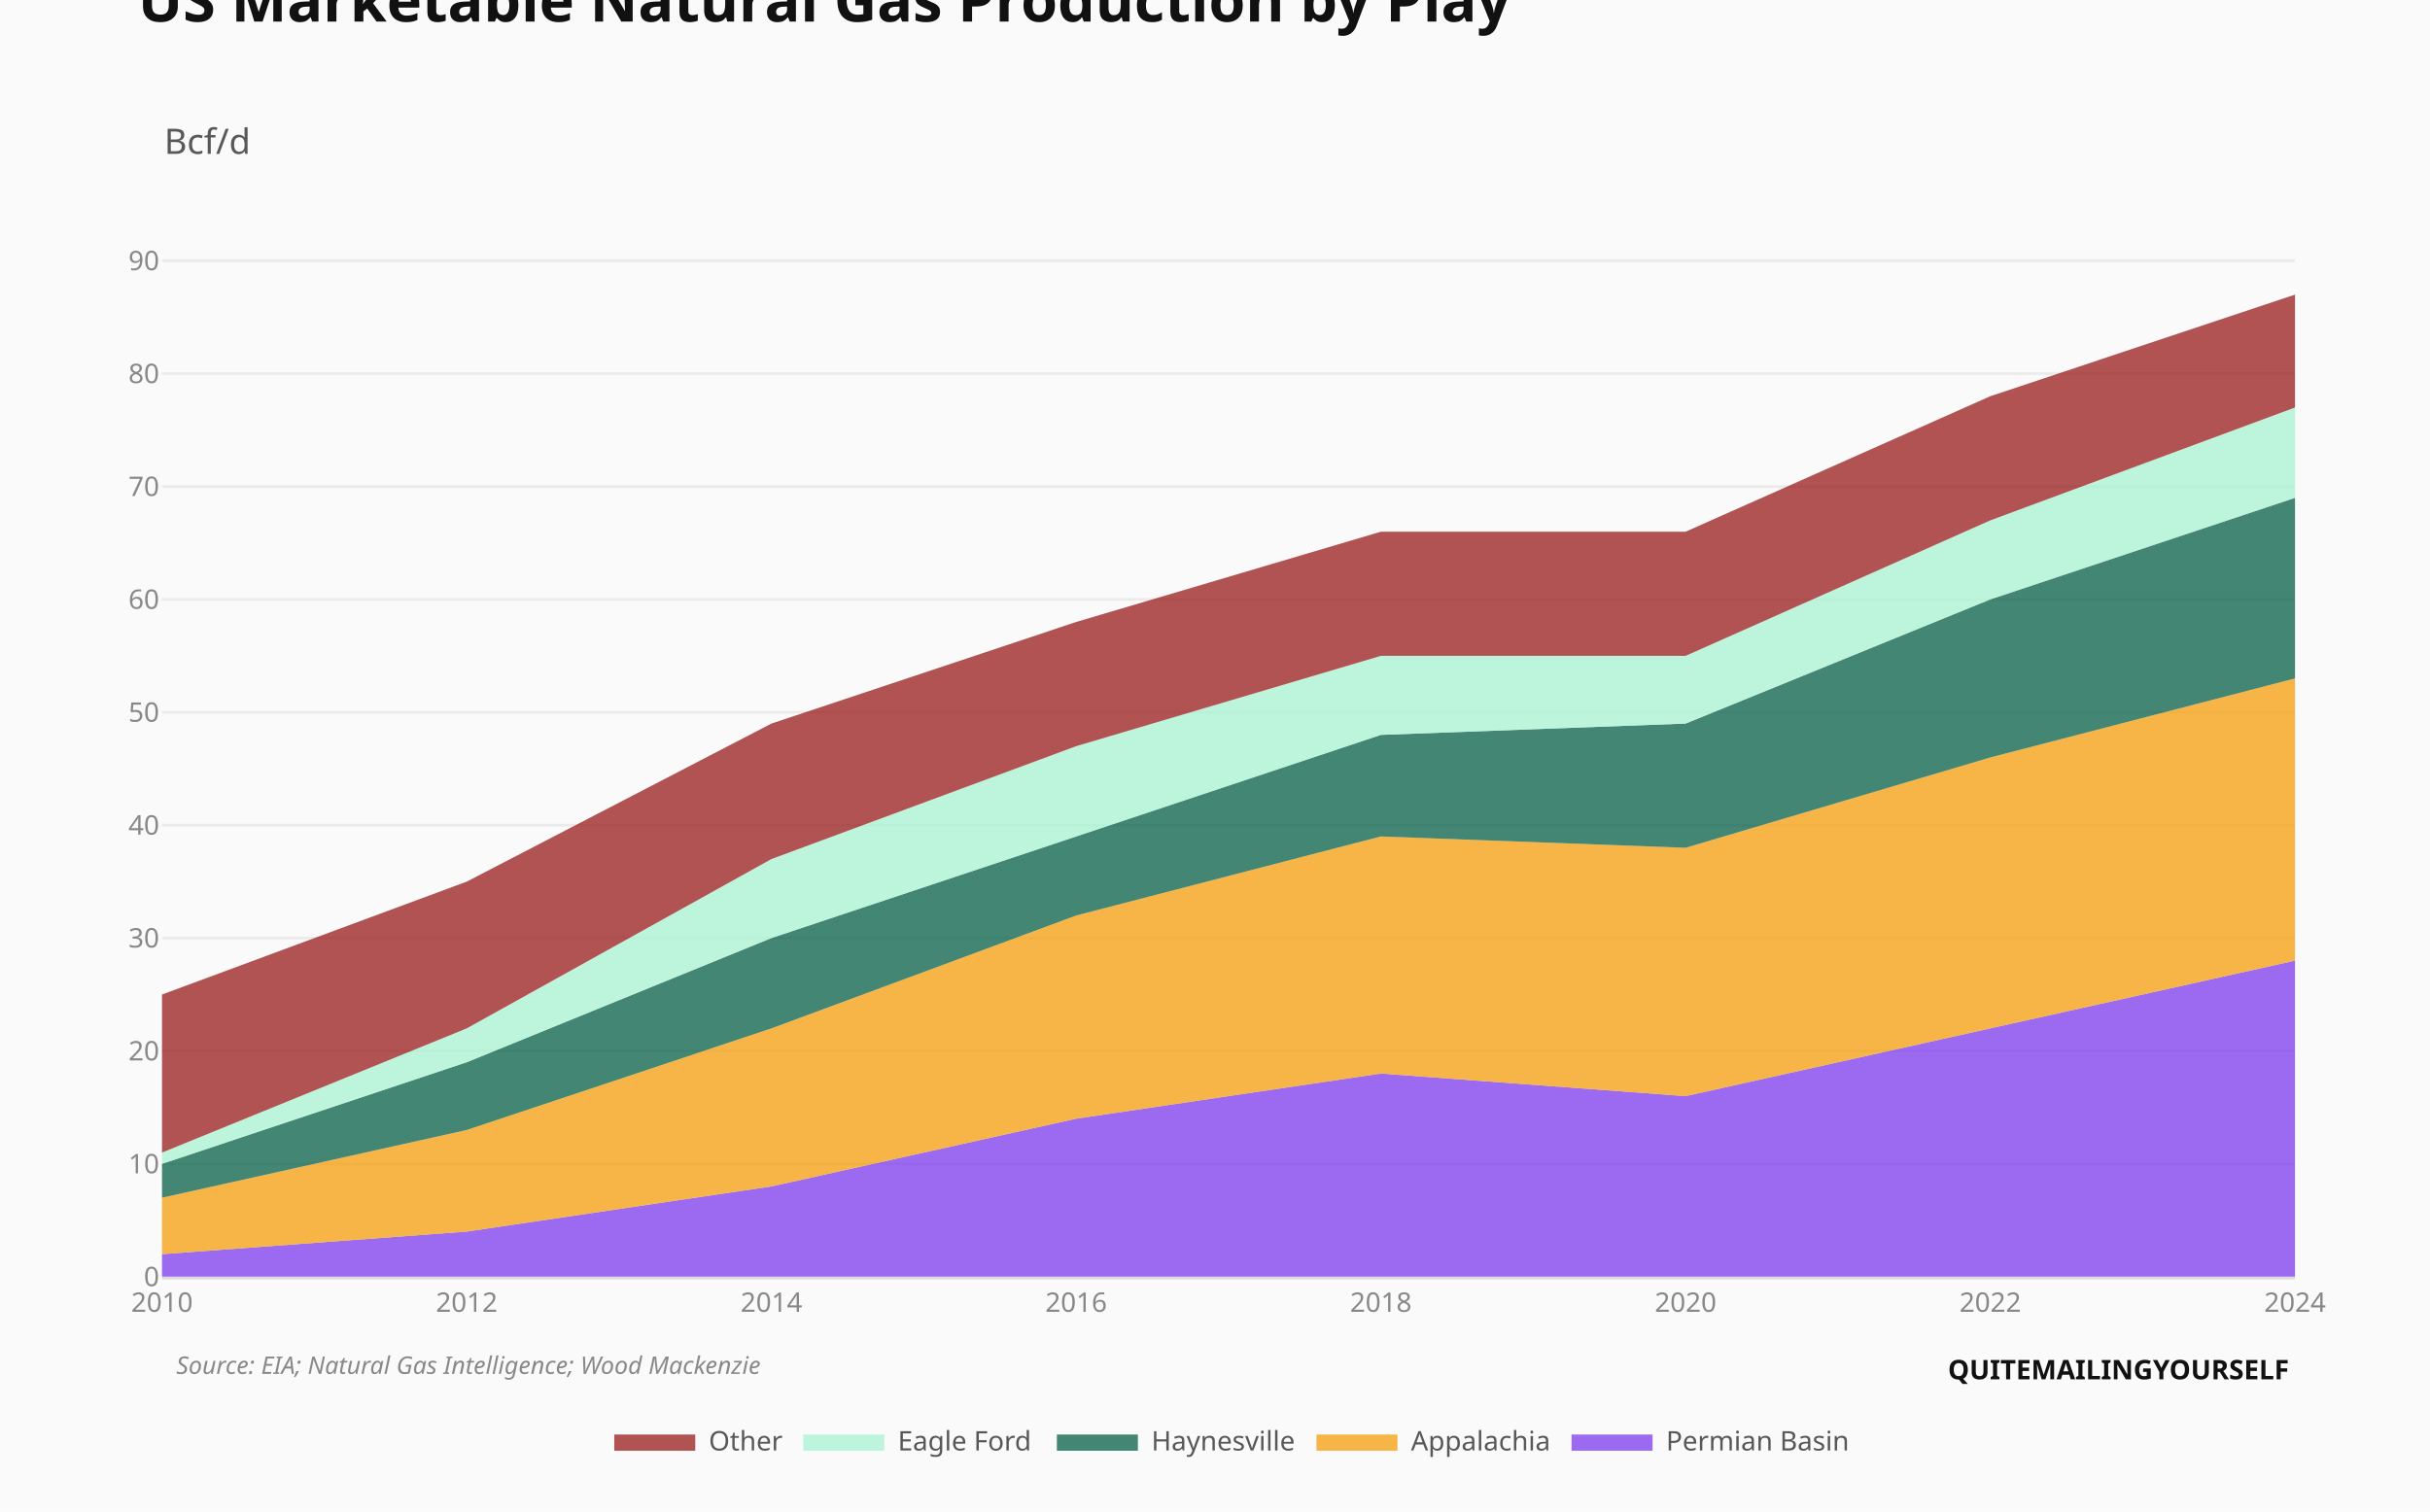
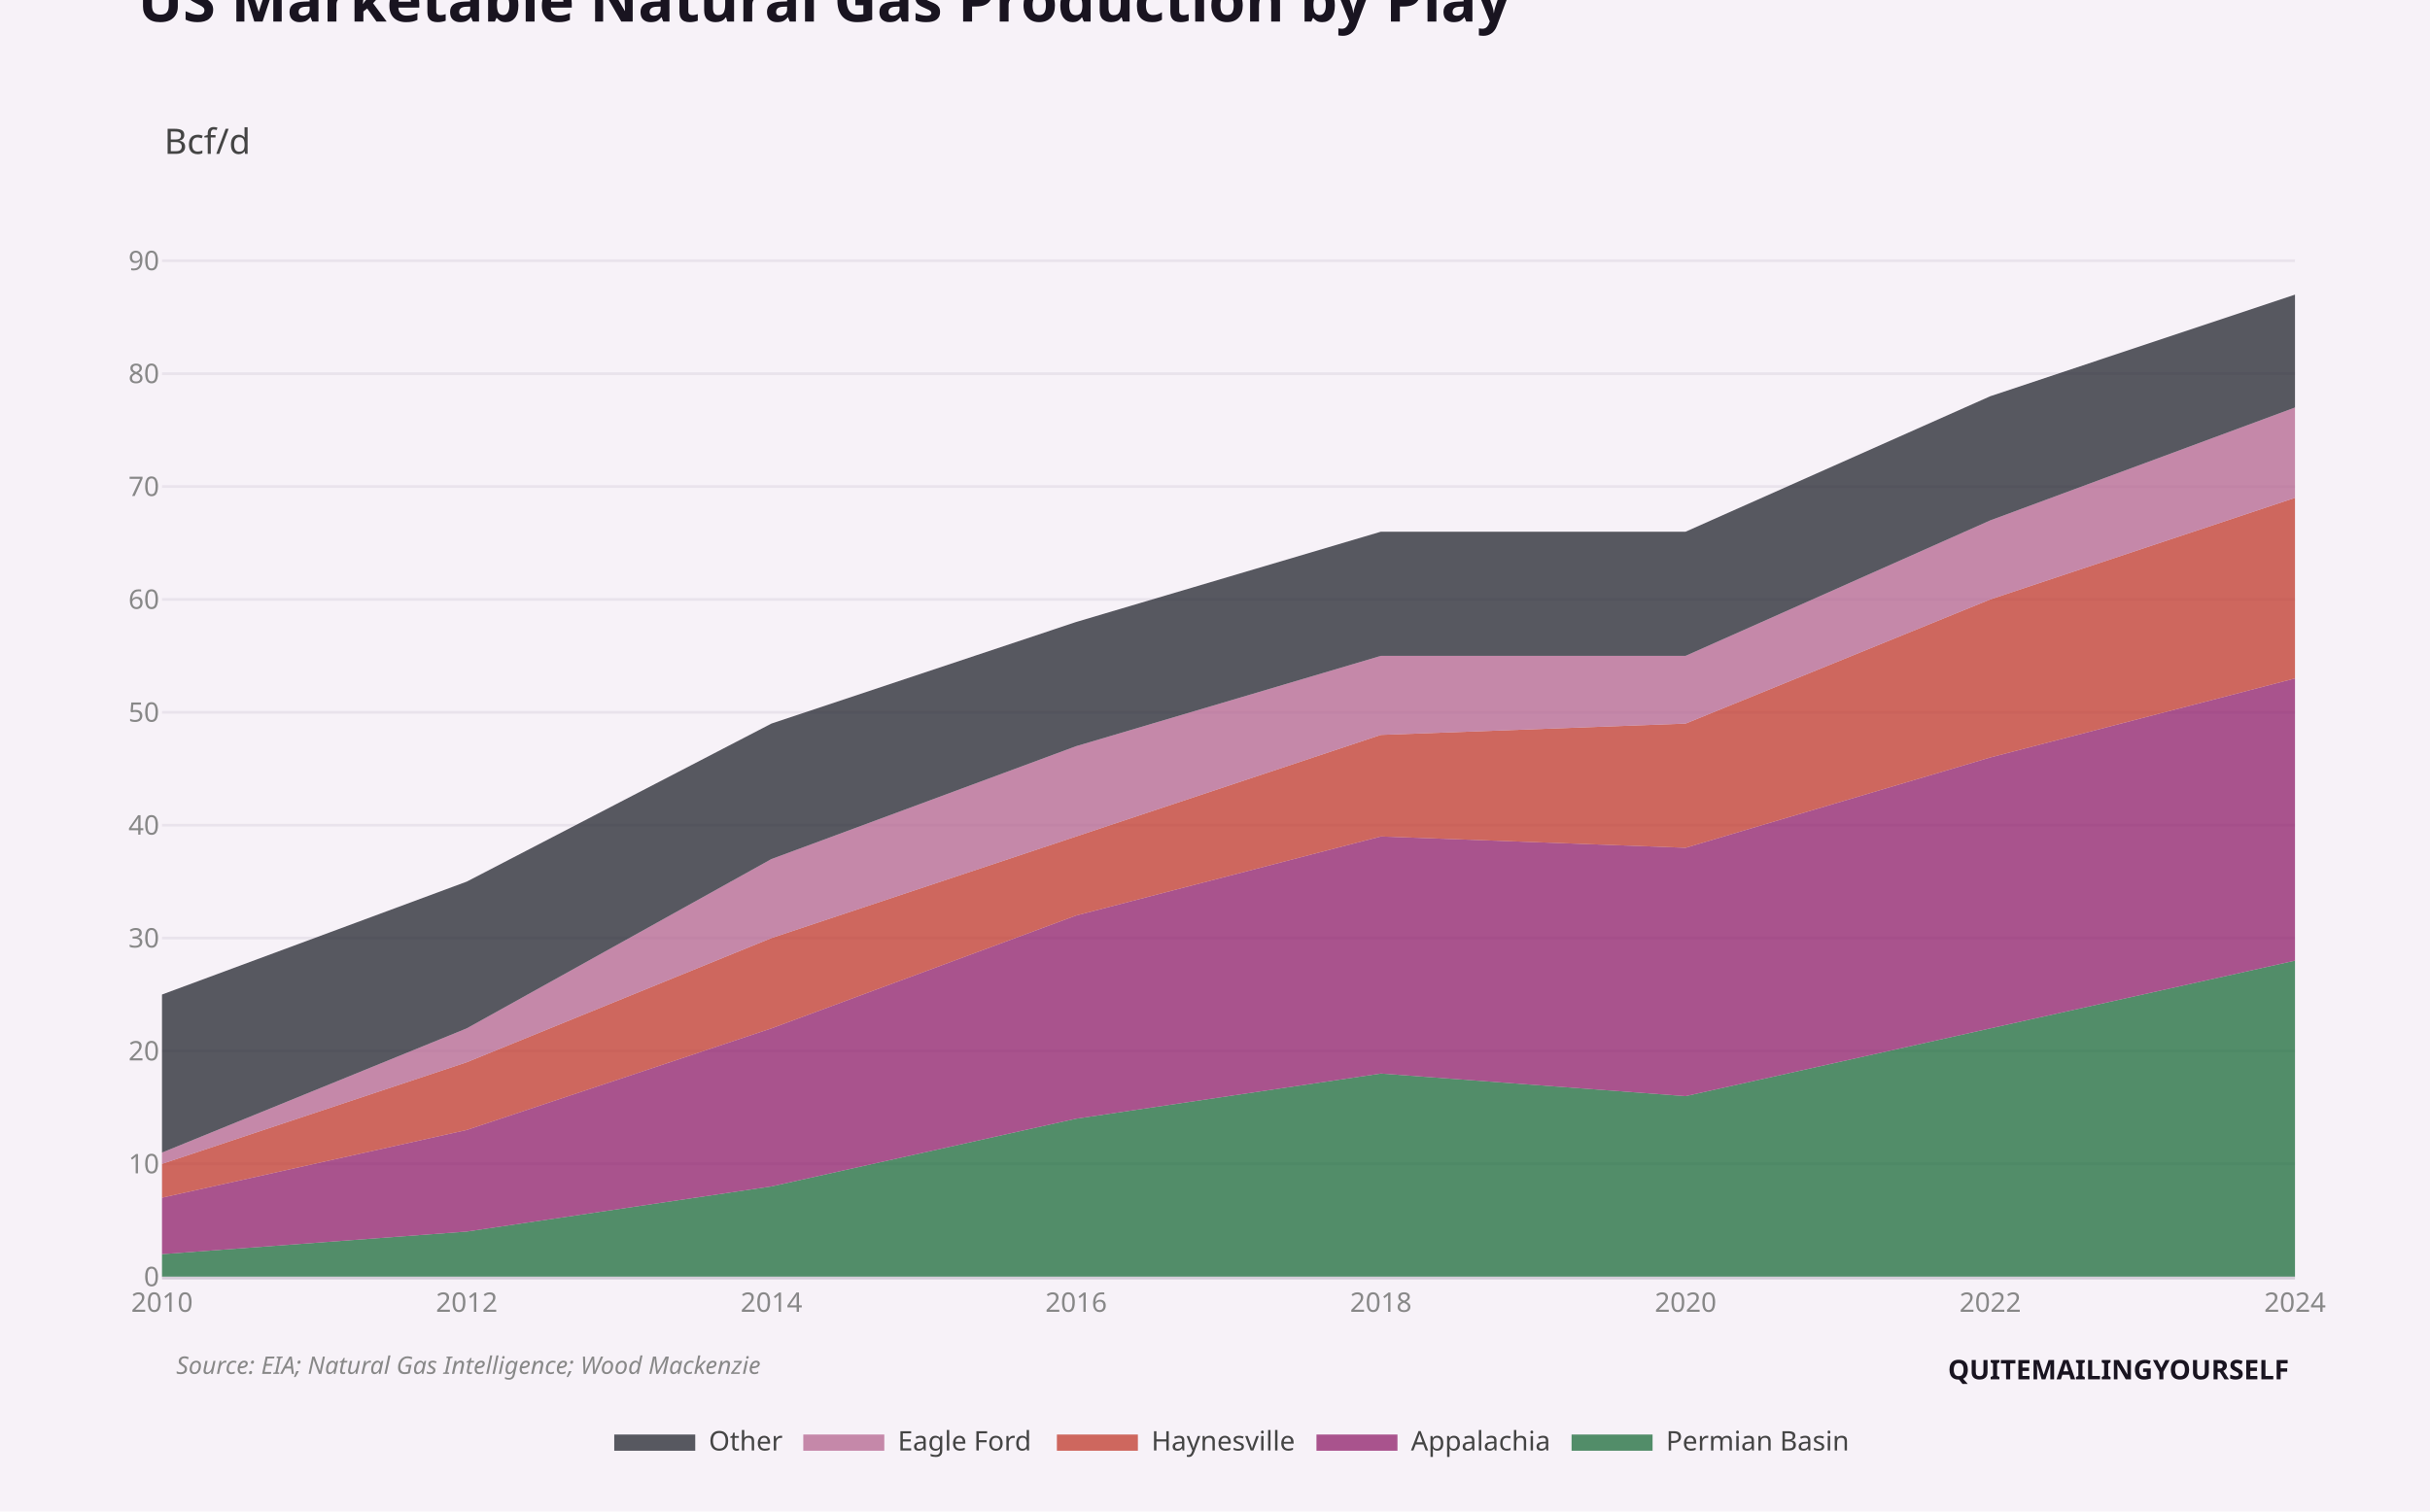
<svg xmlns="http://www.w3.org/2000/svg" class="main-svg" width="900" height="560" style="" viewBox="0 0 900 560">
-   <rect x="0" y="0" width="900" height="560" style="fill: rgb(250, 250, 250); fill-opacity: 1;" />
-   <defs id="defs-6875e8">
+   <rect x="0" y="0" width="900" height="560" style="fill: rgb(247, 242, 248); fill-opacity: 1;" />
+   <defs id="defs-af6252">
    <g class="clips">
-       <clipPath id="clip6875e8xyplot" class="plotclip">
+       <clipPath id="clipaf6252xyplot" class="plotclip">
        <rect width="790" height="383" />
      </clipPath>
-       <clipPath class="axesclip" id="clip6875e8x">
+       <clipPath class="axesclip" id="clipaf6252x">
        <rect x="60" y="0" width="790" height="560" />
      </clipPath>
-       <clipPath class="axesclip" id="clip6875e8y">
+       <clipPath class="axesclip" id="clipaf6252y">
        <rect x="0" y="90" width="900" height="383" />
      </clipPath>
-       <clipPath class="axesclip" id="clip6875e8xy">
+       <clipPath class="axesclip" id="clipaf6252xy">
        <rect x="60" y="90" width="790" height="383" />
      </clipPath>
    </g>
    <g class="gradients" />
    <g class="patterns" />
  </defs>
  <g class="bglayer" />
  <g class="layer-below">
    <g class="imagelayer" />
    <g class="shapelayer" />
  </g>
  <g class="cartesianlayer">
    <g class="subplot xy">
      <g class="layer-subplot">
        <g class="shapelayer" />
        <g class="imagelayer" />
      </g>
      <g class="minor-gridlayer">
        <g class="x" />
        <g class="y" />
      </g>
      <g class="gridlayer">
        <g class="x" />
        <g class="y">
-           <path class="ygrid crisp" transform="translate(0,431.18)" d="M60,0h790" style="stroke: rgb(235, 235, 235); stroke-opacity: 1; stroke-width: 1px;" />
-           <path class="ygrid crisp" transform="translate(0,389.36)" d="M60,0h790" style="stroke: rgb(235, 235, 235); stroke-opacity: 1; stroke-width: 1px;" />
-           <path class="ygrid crisp" transform="translate(0,347.53)" d="M60,0h790" style="stroke: rgb(235, 235, 235); stroke-opacity: 1; stroke-width: 1px;" />
-           <path class="ygrid crisp" transform="translate(0,305.71)" d="M60,0h790" style="stroke: rgb(235, 235, 235); stroke-opacity: 1; stroke-width: 1px;" />
-           <path class="ygrid crisp" transform="translate(0,263.89)" d="M60,0h790" style="stroke: rgb(235, 235, 235); stroke-opacity: 1; stroke-width: 1px;" />
-           <path class="ygrid crisp" transform="translate(0,222.07)" d="M60,0h790" style="stroke: rgb(235, 235, 235); stroke-opacity: 1; stroke-width: 1px;" />
-           <path class="ygrid crisp" transform="translate(0,180.25)" d="M60,0h790" style="stroke: rgb(235, 235, 235); stroke-opacity: 1; stroke-width: 1px;" />
-           <path class="ygrid crisp" transform="translate(0,138.43)" d="M60,0h790" style="stroke: rgb(235, 235, 235); stroke-opacity: 1; stroke-width: 1px;" />
-           <path class="ygrid crisp" transform="translate(0,96.6)" d="M60,0h790" style="stroke: rgb(235, 235, 235); stroke-opacity: 1; stroke-width: 1px;" />
+           <path class="ygrid crisp" transform="translate(0,431.18)" d="M60,0h790" style="stroke: rgb(233, 227, 236); stroke-opacity: 1; stroke-width: 1px;" />
+           <path class="ygrid crisp" transform="translate(0,389.36)" d="M60,0h790" style="stroke: rgb(233, 227, 236); stroke-opacity: 1; stroke-width: 1px;" />
+           <path class="ygrid crisp" transform="translate(0,347.53)" d="M60,0h790" style="stroke: rgb(233, 227, 236); stroke-opacity: 1; stroke-width: 1px;" />
+           <path class="ygrid crisp" transform="translate(0,305.71)" d="M60,0h790" style="stroke: rgb(233, 227, 236); stroke-opacity: 1; stroke-width: 1px;" />
+           <path class="ygrid crisp" transform="translate(0,263.89)" d="M60,0h790" style="stroke: rgb(233, 227, 236); stroke-opacity: 1; stroke-width: 1px;" />
+           <path class="ygrid crisp" transform="translate(0,222.07)" d="M60,0h790" style="stroke: rgb(233, 227, 236); stroke-opacity: 1; stroke-width: 1px;" />
+           <path class="ygrid crisp" transform="translate(0,180.25)" d="M60,0h790" style="stroke: rgb(233, 227, 236); stroke-opacity: 1; stroke-width: 1px;" />
+           <path class="ygrid crisp" transform="translate(0,138.43)" d="M60,0h790" style="stroke: rgb(233, 227, 236); stroke-opacity: 1; stroke-width: 1px;" />
+           <path class="ygrid crisp" transform="translate(0,96.6)" d="M60,0h790" style="stroke: rgb(233, 227, 236); stroke-opacity: 1; stroke-width: 1px;" />
        </g>
      </g>
      <g class="zerolinelayer" />
      <g class="layer-between">
        <g class="shapelayer" />
        <g class="imagelayer" />
      </g>
      <path class="xlines-below" />
      <path class="ylines-below" />
      <g class="overlines-below" />
      <g class="xaxislayer-below" />
      <g class="yaxislayer-below" />
      <g class="overaxes-below" />
      <g class="overplot">
-         <g class="xy" transform="translate(60,90)" clip-path="url(#clip6875e8xyplot)">
+         <g class="xy" transform="translate(60,90)" clip-path="url(#clipaf6252xyplot)">
          <g class="scatterlayer mlayer">
-             <g class="trace scatter trace346a8f" style="stroke-miterlimit: 2;">
+             <g class="trace scatter trace48dd98" style="stroke-miterlimit: 2;">
              <g class="fills">
                <g>
-                   <path class="js-fill" d="M790,383L0,383L0,374.64L112.86,366.27L225.71,349.54L338.57,324.45L451.43,307.72L564.29,316.09L677.14,290.99L790,265.9" style="fill: rgb(124, 58, 237); fill-opacity: 0.75; stroke-width: 0;" />
-                 </g>
-                 <g>
-                   <path class="js-fill" d="M0,353.72L112.86,328.63L225.71,290.99L338.57,249.17L451.43,219.89L564.29,224.08L677.14,190.62L790,161.34L790,265.9L677.14,290.99L564.29,316.09L451.43,307.72L338.57,324.45L225.71,349.54L112.86,366.27L0,374.64Z" style="fill: rgb(245, 158, 11); fill-opacity: 0.75; stroke-width: 0;" />
-                 </g>
-               </g>
-               <g class="errorbars" />
-               <g class="lines">
-                 <path class="js-line" d="M0,374.64L112.86,366.27L225.71,349.54L338.57,324.45L451.43,307.72L564.29,316.09L677.14,290.99L790,265.9" style="vector-effect: none; fill: none; stroke: rgb(124, 58, 237); stroke-opacity: 1; stroke-width: 0px; opacity: 1;" />
-               </g>
-               <g class="points" />
-               <g class="text" />
-             </g>
-             <g class="trace scatter trace07cdae" style="stroke-miterlimit: 2;">
+                   <path class="js-fill" d="M790,383L0,383L0,374.64L112.86,366.27L225.71,349.54L338.57,324.45L451.43,307.72L564.29,316.09L677.14,290.99L790,265.9" style="fill: rgb(27, 107, 58); fill-opacity: 0.75; stroke-width: 0;" />
+                 </g>
+                 <g>
+                   <path class="js-fill" d="M0,353.72L112.86,328.63L225.71,290.99L338.57,249.17L451.43,219.89L564.29,224.08L677.14,190.62L790,161.34L790,265.9L677.14,290.99L564.29,316.09L451.43,307.72L338.57,324.45L225.71,349.54L112.86,366.27L0,374.64Z" style="fill: rgb(143, 30, 106); fill-opacity: 0.75; stroke-width: 0;" />
+                 </g>
+               </g>
+               <g class="errorbars" />
+               <g class="lines">
+                 <path class="js-line" d="M0,374.64L112.86,366.27L225.71,349.54L338.57,324.45L451.43,307.72L564.29,316.09L677.14,290.99L790,265.9" style="vector-effect: none; fill: none; stroke: rgb(27, 107, 58); stroke-opacity: 1; stroke-width: 0px; opacity: 1;" />
+               </g>
+               <g class="points" />
+               <g class="text" />
+             </g>
+             <g class="trace scatter trace93768f" style="stroke-miterlimit: 2;">
              <g class="fills">
                <g>
-                   <path class="js-fill" d="M0,341.18L112.86,303.54L225.71,257.53L451.43,182.26L564.29,178.07L677.14,132.07L790,94.43L790,161.34L677.14,190.62L564.29,224.08L451.43,219.89L338.57,249.17L225.71,290.99L112.86,328.63L0,353.72Z" style="fill: rgb(6, 95, 70); fill-opacity: 0.75; stroke-width: 0;" />
-                 </g>
-               </g>
-               <g class="errorbars" />
-               <g class="lines">
-                 <path class="js-line" d="M0,353.72L112.86,328.63L225.71,290.99L338.57,249.17L451.43,219.89L564.29,224.08L677.14,190.62L790,161.34" style="vector-effect: none; fill: none; stroke: rgb(245, 158, 11); stroke-opacity: 1; stroke-width: 0px; opacity: 1;" />
-               </g>
-               <g class="points" />
-               <g class="text" />
-             </g>
-             <g class="trace scatter traceac8cf2" style="stroke-miterlimit: 2;">
+                   <path class="js-fill" d="M0,341.18L112.86,303.54L225.71,257.53L451.43,182.26L564.29,178.07L677.14,132.07L790,94.43L790,161.34L677.14,190.62L564.29,224.08L451.43,219.89L338.57,249.17L225.71,290.99L112.86,328.63L0,353.72Z" style="fill: rgb(192, 57, 43); fill-opacity: 0.75; stroke-width: 0;" />
+                 </g>
+               </g>
+               <g class="errorbars" />
+               <g class="lines">
+                 <path class="js-line" d="M0,353.72L112.86,328.63L225.71,290.99L338.57,249.17L451.43,219.89L564.29,224.08L677.14,190.62L790,161.34" style="vector-effect: none; fill: none; stroke: rgb(143, 30, 106); stroke-opacity: 1; stroke-width: 0px; opacity: 1;" />
+               </g>
+               <g class="points" />
+               <g class="text" />
+             </g>
+             <g class="trace scatter trace488e07" style="stroke-miterlimit: 2;">
              <g class="fills">
                <g>
-                   <path class="js-fill" d="M0,337L112.86,290.99L225.71,228.26L338.57,186.44L451.43,152.98L564.29,152.98L677.14,102.79L790,60.97L790,94.43L677.14,132.07L564.29,178.07L451.43,182.26L225.71,257.53L112.86,303.54L0,341.18Z" style="fill: rgb(167, 243, 208); fill-opacity: 0.75; stroke-width: 0;" />
-                 </g>
-               </g>
-               <g class="errorbars" />
-               <g class="lines">
-                 <path class="js-line" d="M0,341.18L112.86,303.54L225.71,257.53L451.43,182.26L564.29,178.07L677.14,132.07L790,94.43" style="vector-effect: none; fill: none; stroke: rgb(6, 95, 70); stroke-opacity: 1; stroke-width: 0px; opacity: 1;" />
-               </g>
-               <g class="points" />
-               <g class="text" />
-             </g>
-             <g class="trace scatter tracea8400f" style="stroke-miterlimit: 2;">
+                   <path class="js-fill" d="M0,337L112.86,290.99L225.71,228.26L338.57,186.44L451.43,152.98L564.29,152.98L677.14,102.79L790,60.97L790,94.43L677.14,132.07L564.29,178.07L451.43,182.26L225.71,257.53L112.86,303.54L0,341.18Z" style="fill: rgb(180, 100, 143); fill-opacity: 0.75; stroke-width: 0;" />
+                 </g>
+               </g>
+               <g class="errorbars" />
+               <g class="lines">
+                 <path class="js-line" d="M0,341.18L112.86,303.54L225.71,257.53L451.43,182.26L564.29,178.07L677.14,132.07L790,94.43" style="vector-effect: none; fill: none; stroke: rgb(192, 57, 43); stroke-opacity: 1; stroke-width: 0px; opacity: 1;" />
+               </g>
+               <g class="points" />
+               <g class="text" />
+             </g>
+             <g class="trace scatter trace24bb90" style="stroke-miterlimit: 2;">
              <g class="fills">
                <g>
-                   <path class="js-fill" d="M0,278.45L112.86,236.62L225.71,178.07L338.57,140.43L451.43,106.98L564.29,106.98L677.14,56.79L790,19.15L790,60.97L677.14,102.79L564.29,152.98L451.43,152.98L338.57,186.44L225.71,228.26L112.86,290.99L0,337Z" style="fill: rgb(153, 27, 27); fill-opacity: 0.75; stroke-width: 0;" />
-                 </g>
-               </g>
-               <g class="errorbars" />
-               <g class="lines">
-                 <path class="js-line" d="M0,337L112.86,290.99L225.71,228.26L338.57,186.44L451.43,152.98L564.29,152.98L677.14,102.79L790,60.97" style="vector-effect: none; fill: none; stroke: rgb(167, 243, 208); stroke-opacity: 1; stroke-width: 0px; opacity: 1;" />
-               </g>
-               <g class="points" />
-               <g class="text" />
-             </g>
-             <g class="trace scatter tracec2f937" style="stroke-miterlimit: 2;">
+                   <path class="js-fill" d="M0,278.45L112.86,236.62L225.71,178.07L338.57,140.43L451.43,106.98L564.29,106.98L677.14,56.79L790,19.15L790,60.97L677.14,102.79L564.29,152.98L451.43,152.98L338.57,186.44L225.71,228.26L112.86,290.99L0,337Z" style="fill: rgb(34, 36, 46); fill-opacity: 0.75; stroke-width: 0;" />
+                 </g>
+               </g>
+               <g class="errorbars" />
+               <g class="lines">
+                 <path class="js-line" d="M0,337L112.86,290.99L225.71,228.26L338.57,186.44L451.43,152.98L564.29,152.98L677.14,102.79L790,60.97" style="vector-effect: none; fill: none; stroke: rgb(180, 100, 143); stroke-opacity: 1; stroke-width: 0px; opacity: 1;" />
+               </g>
+               <g class="points" />
+               <g class="text" />
+             </g>
+             <g class="trace scatter tracea56f70" style="stroke-miterlimit: 2;">
              <g class="fills" />
              <g class="errorbars" />
              <g class="lines">
-                 <path class="js-line" d="M0,278.45L112.86,236.62L225.71,178.07L338.57,140.43L451.43,106.98L564.29,106.98L677.14,56.79L790,19.15" style="vector-effect: none; fill: none; stroke: rgb(153, 27, 27); stroke-opacity: 1; stroke-width: 0px; opacity: 1;" />
+                 <path class="js-line" d="M0,278.45L112.86,236.62L225.71,178.07L338.57,140.43L451.43,106.98L564.29,106.98L677.14,56.79L790,19.15" style="vector-effect: none; fill: none; stroke: rgb(34, 36, 46); stroke-opacity: 1; stroke-width: 0px; opacity: 1;" />
              </g>
              <g class="points" />
              <g class="text" />
            </g>
          </g>
        </g>
      </g>
      <g class="zerolinelayer-above" />
-       <path class="xlines-above crisp" d="M60,473.5H850" style="fill: none; stroke-width: 1px; stroke: rgb(220, 220, 220); stroke-opacity: 1;" />
+       <path class="xlines-above crisp" d="M60,473.5H850" style="fill: none; stroke-width: 1px; stroke: rgb(213, 205, 217); stroke-opacity: 1;" />
      <path class="ylines-above crisp" d="M0,0" style="fill: none;" />
      <g class="overlines-above" />
      <g class="xaxislayer-above">
        <g class="xtick">
          <text text-anchor="middle" x="0" y="486" transform="translate(60,0)" style="font-family: 'IBM Plex Mono', 'IBM Plex Sans', sans-serif; font-size: 10px; fill: rgb(136, 136, 136); fill-opacity: 1; white-space: pre;">2010</text>
        </g>
        <g class="xtick">
          <text text-anchor="middle" x="0" y="486" style="font-family: 'IBM Plex Mono', 'IBM Plex Sans', sans-serif; font-size: 10px; fill: rgb(136, 136, 136); fill-opacity: 1; white-space: pre;" transform="translate(172.86,0)">2012</text>
        </g>
        <g class="xtick">
          <text text-anchor="middle" x="0" y="486" style="font-family: 'IBM Plex Mono', 'IBM Plex Sans', sans-serif; font-size: 10px; fill: rgb(136, 136, 136); fill-opacity: 1; white-space: pre;" transform="translate(285.71,0)">2014</text>
        </g>
        <g class="xtick">
          <text text-anchor="middle" x="0" y="486" style="font-family: 'IBM Plex Mono', 'IBM Plex Sans', sans-serif; font-size: 10px; fill: rgb(136, 136, 136); fill-opacity: 1; white-space: pre;" transform="translate(398.57,0)">2016</text>
        </g>
        <g class="xtick">
          <text text-anchor="middle" x="0" y="486" style="font-family: 'IBM Plex Mono', 'IBM Plex Sans', sans-serif; font-size: 10px; fill: rgb(136, 136, 136); fill-opacity: 1; white-space: pre;" transform="translate(511.43,0)">2018</text>
        </g>
        <g class="xtick">
          <text text-anchor="middle" x="0" y="486" style="font-family: 'IBM Plex Mono', 'IBM Plex Sans', sans-serif; font-size: 10px; fill: rgb(136, 136, 136); fill-opacity: 1; white-space: pre;" transform="translate(624.29,0)">2020</text>
        </g>
        <g class="xtick">
          <text text-anchor="middle" x="0" y="486" style="font-family: 'IBM Plex Mono', 'IBM Plex Sans', sans-serif; font-size: 10px; fill: rgb(136, 136, 136); fill-opacity: 1; white-space: pre;" transform="translate(737.14,0)">2022</text>
        </g>
        <g class="xtick">
          <text text-anchor="middle" x="0" y="486" style="font-family: 'IBM Plex Mono', 'IBM Plex Sans', sans-serif; font-size: 10px; fill: rgb(136, 136, 136); fill-opacity: 1; white-space: pre;" transform="translate(850,0)">2024</text>
        </g>
      </g>
      <g class="yaxislayer-above">
        <g class="ytick">
          <text text-anchor="end" x="59" y="3.5" transform="translate(0,473)" style="font-family: 'IBM Plex Mono', 'IBM Plex Sans', sans-serif; font-size: 10px; fill: rgb(136, 136, 136); fill-opacity: 1; white-space: pre;">0</text>
        </g>
        <g class="ytick">
          <text text-anchor="end" x="59" y="3.5" style="font-family: 'IBM Plex Mono', 'IBM Plex Sans', sans-serif; font-size: 10px; fill: rgb(136, 136, 136); fill-opacity: 1; white-space: pre;" transform="translate(0,431.18)">10</text>
        </g>
        <g class="ytick">
          <text text-anchor="end" x="59" y="3.5" style="font-family: 'IBM Plex Mono', 'IBM Plex Sans', sans-serif; font-size: 10px; fill: rgb(136, 136, 136); fill-opacity: 1; white-space: pre;" transform="translate(0,389.36)">20</text>
        </g>
        <g class="ytick">
          <text text-anchor="end" x="59" y="3.5" style="font-family: 'IBM Plex Mono', 'IBM Plex Sans', sans-serif; font-size: 10px; fill: rgb(136, 136, 136); fill-opacity: 1; white-space: pre;" transform="translate(0,347.53)">30</text>
        </g>
        <g class="ytick">
          <text text-anchor="end" x="59" y="3.5" style="font-family: 'IBM Plex Mono', 'IBM Plex Sans', sans-serif; font-size: 10px; fill: rgb(136, 136, 136); fill-opacity: 1; white-space: pre;" transform="translate(0,305.71)">40</text>
        </g>
        <g class="ytick">
          <text text-anchor="end" x="59" y="3.5" style="font-family: 'IBM Plex Mono', 'IBM Plex Sans', sans-serif; font-size: 10px; fill: rgb(136, 136, 136); fill-opacity: 1; white-space: pre;" transform="translate(0,263.89)">50</text>
        </g>
        <g class="ytick">
          <text text-anchor="end" x="59" y="3.5" style="font-family: 'IBM Plex Mono', 'IBM Plex Sans', sans-serif; font-size: 10px; fill: rgb(136, 136, 136); fill-opacity: 1; white-space: pre;" transform="translate(0,222.07)">60</text>
        </g>
        <g class="ytick">
          <text text-anchor="end" x="59" y="3.5" style="font-family: 'IBM Plex Mono', 'IBM Plex Sans', sans-serif; font-size: 10px; fill: rgb(136, 136, 136); fill-opacity: 1; white-space: pre;" transform="translate(0,180.25)">70</text>
        </g>
        <g class="ytick">
          <text text-anchor="end" x="59" y="3.5" style="font-family: 'IBM Plex Mono', 'IBM Plex Sans', sans-serif; font-size: 10px; fill: rgb(136, 136, 136); fill-opacity: 1; white-space: pre;" transform="translate(0,138.43)">80</text>
        </g>
        <g class="ytick">
          <text text-anchor="end" x="59" y="3.5" style="font-family: 'IBM Plex Mono', 'IBM Plex Sans', sans-serif; font-size: 10px; fill: rgb(136, 136, 136); fill-opacity: 1; white-space: pre;" transform="translate(0,96.6)">90</text>
        </g>
      </g>
      <g class="overaxes-above" />
    </g>
  </g>
  <g class="polarlayer" />
  <g class="smithlayer" />
  <g class="ternarylayer" />
  <g class="geolayer" />
  <g class="funnelarealayer" />
  <g class="pielayer" />
  <g class="iciclelayer" />
  <g class="treemaplayer" />
  <g class="sunburstlayer" />
  <g class="glimages" />
-   <defs id="topdefs-6875e8">
+   <defs id="topdefs-af6252">
    <g class="clips" />
-     <clipPath id="legend6875e8">
+     <clipPath id="legendaf6252">
      <rect width="465" height="29" x="0" y="0" />
    </clipPath>
  </defs>
  <g class="layer-above">
    <g class="imagelayer" />
    <g class="shapelayer" />
  </g>
  <g class="infolayer">
    <g class="legend" pointer-events="all" transform="translate(222.5,518.96)">
      <rect class="bg" shape-rendering="crispEdges" style="stroke: rgb(68, 68, 68); stroke-opacity: 1; fill: rgb(0, 0, 0); fill-opacity: 0; stroke-width: 0px;" width="465" height="29" x="0" y="0" />
-       <g class="scrollbox" transform="" clip-path="url(#legend6875e8)">
+       <g class="scrollbox" transform="" clip-path="url(#legendaf6252)">
        <g class="groups">
          <g class="traces" transform="translate(0,14.5)" style="opacity: 1;">
-             <text class="legendtext" text-anchor="start" x="40" y="3.9" style="font-family: 'IBM Plex Mono', 'IBM Plex Sans', sans-serif; font-size: 10px; fill: rgb(88, 88, 88); fill-opacity: 1; white-space: pre;">Other</text>
-             <g class="layers">
-               <g class="legendfill">
-                 <path class="js-fill" d="M5,-2h30v6h-30z" style="stroke-width: 0; fill: rgb(153, 27, 27); fill-opacity: 0.75;" />
-               </g>
-               <g class="legendlines">
-                 <path class="js-line" d="M5,-2h30" style="fill: none; stroke: rgb(153, 27, 27); stroke-opacity: 1; stroke-width: 0px;" />
+             <text class="legendtext" text-anchor="start" x="40" y="3.9" style="font-family: 'IBM Plex Mono', 'IBM Plex Sans', sans-serif; font-size: 10px; fill: rgb(68, 68, 68); fill-opacity: 1; white-space: pre;">Other</text>
+             <g class="layers">
+               <g class="legendfill">
+                 <path class="js-fill" d="M5,-2h30v6h-30z" style="stroke-width: 0; fill: rgb(34, 36, 46); fill-opacity: 0.75;" />
+               </g>
+               <g class="legendlines">
+                 <path class="js-line" d="M5,-2h30" style="fill: none; stroke: rgb(34, 36, 46); stroke-opacity: 1; stroke-width: 0px;" />
              </g>
              <g class="legendsymbols">
                <g class="legendpoints" />
              </g>
            </g>
            <rect class="legendtoggle" x="0" y="-9.5" width="67.516" height="19" style="fill: rgb(0, 0, 0); fill-opacity: 0;" />
          </g>
          <g class="traces" transform="translate(70.01562,14.5)" style="opacity: 1;">
-             <text class="legendtext" text-anchor="start" x="40" y="3.9" style="font-family: 'IBM Plex Mono', 'IBM Plex Sans', sans-serif; font-size: 10px; fill: rgb(88, 88, 88); fill-opacity: 1; white-space: pre;">Eagle Ford</text>
-             <g class="layers">
-               <g class="legendfill">
-                 <path class="js-fill" d="M5,-2h30v6h-30z" style="stroke-width: 0; fill: rgb(167, 243, 208); fill-opacity: 0.75;" />
-               </g>
-               <g class="legendlines">
-                 <path class="js-line" d="M5,-2h30" style="fill: none; stroke: rgb(167, 243, 208); stroke-opacity: 1; stroke-width: 0px;" />
+             <text class="legendtext" text-anchor="start" x="40" y="3.9" style="font-family: 'IBM Plex Mono', 'IBM Plex Sans', sans-serif; font-size: 10px; fill: rgb(68, 68, 68); fill-opacity: 1; white-space: pre;">Eagle Ford</text>
+             <g class="layers">
+               <g class="legendfill">
+                 <path class="js-fill" d="M5,-2h30v6h-30z" style="stroke-width: 0; fill: rgb(180, 100, 143); fill-opacity: 0.75;" />
+               </g>
+               <g class="legendlines">
+                 <path class="js-line" d="M5,-2h30" style="fill: none; stroke: rgb(180, 100, 143); stroke-opacity: 1; stroke-width: 0px;" />
              </g>
              <g class="legendsymbols">
                <g class="legendpoints" />
              </g>
            </g>
            <rect class="legendtoggle" x="0" y="-9.5" width="91.422" height="19" style="fill: rgb(0, 0, 0); fill-opacity: 0;" />
          </g>
          <g class="traces" transform="translate(163.9375,14.5)" style="opacity: 1;">
-             <text class="legendtext" text-anchor="start" x="40" y="3.9" style="font-family: 'IBM Plex Mono', 'IBM Plex Sans', sans-serif; font-size: 10px; fill: rgb(88, 88, 88); fill-opacity: 1; white-space: pre;">Haynesville</text>
-             <g class="layers">
-               <g class="legendfill">
-                 <path class="js-fill" d="M5,-2h30v6h-30z" style="stroke-width: 0; fill: rgb(6, 95, 70); fill-opacity: 0.75;" />
-               </g>
-               <g class="legendlines">
-                 <path class="js-line" d="M5,-2h30" style="fill: none; stroke: rgb(6, 95, 70); stroke-opacity: 1; stroke-width: 0px;" />
+             <text class="legendtext" text-anchor="start" x="40" y="3.9" style="font-family: 'IBM Plex Mono', 'IBM Plex Sans', sans-serif; font-size: 10px; fill: rgb(68, 68, 68); fill-opacity: 1; white-space: pre;">Haynesville</text>
+             <g class="layers">
+               <g class="legendfill">
+                 <path class="js-fill" d="M5,-2h30v6h-30z" style="stroke-width: 0; fill: rgb(192, 57, 43); fill-opacity: 0.75;" />
+               </g>
+               <g class="legendlines">
+                 <path class="js-line" d="M5,-2h30" style="fill: none; stroke: rgb(192, 57, 43); stroke-opacity: 1; stroke-width: 0px;" />
              </g>
              <g class="legendsymbols">
                <g class="legendpoints" />
              </g>
            </g>
            <rect class="legendtoggle" x="0" y="-9.5" width="93.641" height="19" style="fill: rgb(0, 0, 0); fill-opacity: 0;" />
          </g>
          <g class="traces" transform="translate(260.0781,14.5)" style="opacity: 1;">
-             <text class="legendtext" text-anchor="start" x="40" y="3.9" style="font-family: 'IBM Plex Mono', 'IBM Plex Sans', sans-serif; font-size: 10px; fill: rgb(88, 88, 88); fill-opacity: 1; white-space: pre;">Appalachia</text>
-             <g class="layers">
-               <g class="legendfill">
-                 <path class="js-fill" d="M5,-2h30v6h-30z" style="stroke-width: 0; fill: rgb(245, 158, 11); fill-opacity: 0.75;" />
-               </g>
-               <g class="legendlines">
-                 <path class="js-line" d="M5,-2h30" style="fill: none; stroke: rgb(245, 158, 11); stroke-opacity: 1; stroke-width: 0px;" />
+             <text class="legendtext" text-anchor="start" x="40" y="3.9" style="font-family: 'IBM Plex Mono', 'IBM Plex Sans', sans-serif; font-size: 10px; fill: rgb(68, 68, 68); fill-opacity: 1; white-space: pre;">Appalachia</text>
+             <g class="layers">
+               <g class="legendfill">
+                 <path class="js-fill" d="M5,-2h30v6h-30z" style="stroke-width: 0; fill: rgb(143, 30, 106); fill-opacity: 0.75;" />
+               </g>
+               <g class="legendlines">
+                 <path class="js-line" d="M5,-2h30" style="fill: none; stroke: rgb(143, 30, 106); stroke-opacity: 1; stroke-width: 0px;" />
              </g>
              <g class="legendsymbols">
                <g class="legendpoints" />
              </g>
            </g>
            <rect class="legendtoggle" x="0" y="-9.5" width="91.984" height="19" style="fill: rgb(0, 0, 0); fill-opacity: 0;" />
          </g>
          <g class="traces" transform="translate(354.5625,14.5)" style="opacity: 1;">
-             <text class="legendtext" text-anchor="start" x="40" y="3.9" style="font-family: 'IBM Plex Mono', 'IBM Plex Sans', sans-serif; font-size: 10px; fill: rgb(88, 88, 88); fill-opacity: 1; white-space: pre;">Permian Basin</text>
-             <g class="layers">
-               <g class="legendfill">
-                 <path class="js-fill" d="M5,-2h30v6h-30z" style="stroke-width: 0; fill: rgb(124, 58, 237); fill-opacity: 0.75;" />
-               </g>
-               <g class="legendlines">
-                 <path class="js-line" d="M5,-2h30" style="fill: none; stroke: rgb(124, 58, 237); stroke-opacity: 1; stroke-width: 0px;" />
+             <text class="legendtext" text-anchor="start" x="40" y="3.9" style="font-family: 'IBM Plex Mono', 'IBM Plex Sans', sans-serif; font-size: 10px; fill: rgb(68, 68, 68); fill-opacity: 1; white-space: pre;">Permian Basin</text>
+             <g class="layers">
+               <g class="legendfill">
+                 <path class="js-fill" d="M5,-2h30v6h-30z" style="stroke-width: 0; fill: rgb(27, 107, 58); fill-opacity: 0.75;" />
+               </g>
+               <g class="legendlines">
+                 <path class="js-line" d="M5,-2h30" style="fill: none; stroke: rgb(27, 107, 58); stroke-opacity: 1; stroke-width: 0px;" />
              </g>
              <g class="legendsymbols">
                <g class="legendpoints" />
              </g>
            </g>
            <rect class="legendtoggle" x="0" y="-9.5" width="107.531" height="19" style="fill: rgb(0, 0, 0); fill-opacity: 0;" />
          </g>
        </g>
      </g>
      <rect class="scrollbar" rx="20" ry="3" width="0" height="0" style="fill: rgb(128, 139, 164); fill-opacity: 1;" x="0" y="0" />
    </g>
    <g class="g-gtitle" />
    <g class="g-xtitle" />
    <g class="g-ytitle" />
    <g class="annotation" data-index="0" style="opacity: 1;">
      <g class="annotation-text-g" transform="rotate(0,305.5,0.5)">
        <g class="cursor-pointer" transform="translate(60,-14)">
          <rect class="bg" x="0.5" y="0.5" width="490" height="28" style="stroke-width: 1px; stroke: rgb(0, 0, 0); stroke-opacity: 0; fill: rgb(0, 0, 0); fill-opacity: 0;" />
-           <text class="annotation-text" text-anchor="middle" x="245.297" y="22" style="font-family: 'IBM Plex Mono', 'IBM Plex Sans', sans-serif; font-size: 22px; fill: rgb(17, 17, 17); fill-opacity: 1; white-space: pre;">
+           <text class="annotation-text" text-anchor="middle" x="245.297" y="22" style="font-family: 'IBM Plex Mono', 'IBM Plex Sans', sans-serif; font-size: 22px; fill: rgb(25, 20, 32); fill-opacity: 1; white-space: pre;">
            <tspan style="font-weight:bold">US Marketable Natural Gas Production by Play</tspan>
          </text>
        </g>
      </g>
    </g>
    <g class="annotation" data-index="1" style="opacity: 1;">
      <g class="annotation-text-g" transform="rotate(0,77,52.5)">
        <g class="cursor-pointer" transform="translate(60,43)">
          <rect class="bg" x="0.5" y="0.5" width="33" height="18" style="stroke-width: 1px; stroke: rgb(0, 0, 0); stroke-opacity: 0; fill: rgb(0, 0, 0); fill-opacity: 0;" />
-           <text class="annotation-text" text-anchor="middle" x="16.812" y="14" style="font-family: 'IBM Plex Mono', 'IBM Plex Sans', sans-serif; font-size: 13px; fill: rgb(88, 88, 88); fill-opacity: 1; white-space: pre;">Bcf/d</text>
+           <text class="annotation-text" text-anchor="middle" x="16.812" y="14" style="font-family: 'IBM Plex Mono', 'IBM Plex Sans', sans-serif; font-size: 13px; fill: rgb(68, 68, 68); fill-opacity: 1; white-space: pre;">Bcf/d</text>
        </g>
      </g>
    </g>
    <g class="annotation" data-index="2" style="opacity: 1;">
      <g class="annotation-text-g" transform="rotate(0,173.5,506)">
        <g class="cursor-pointer" transform="translate(60,499)">
          <rect class="bg" x="0.5" y="0.5" width="226" height="13" style="stroke-width: 1px; stroke: rgb(0, 0, 0); stroke-opacity: 0; fill: rgb(0, 0, 0); fill-opacity: 0;" />
          <text class="annotation-text" text-anchor="middle" x="113.477" y="10" style="font-family: 'IBM Plex Mono', 'IBM Plex Sans', sans-serif; font-size: 9px; fill: rgb(136, 136, 136); fill-opacity: 1; white-space: pre;">
            <tspan style="font-style:italic">Source: EIA; Natural Gas Intelligence; Wood Mackenzie</tspan>
          </text>
        </g>
      </g>
    </g>
    <g class="annotation" data-index="3" style="opacity: 1;">
      <g class="annotation-text-g" transform="rotate(0,784.5,507)">
        <g class="cursor-pointer" transform="translate(719,499)">
          <rect class="bg" x="0.5" y="0.5" width="130" height="15" style="stroke-width: 1px; stroke: rgb(0, 0, 0); stroke-opacity: 0; fill: rgb(0, 0, 0); fill-opacity: 0;" />
-           <text class="annotation-text" text-anchor="middle" x="65.617" y="12" style="font-family: 'IBM Plex Mono', 'IBM Plex Sans', sans-serif; font-size: 10px; fill: rgb(17, 17, 17); fill-opacity: 1; white-space: pre;">
+           <text class="annotation-text" text-anchor="middle" x="65.617" y="12" style="font-family: 'IBM Plex Mono', 'IBM Plex Sans', sans-serif; font-size: 10px; fill: rgb(25, 20, 32); fill-opacity: 1; white-space: pre;">
            <tspan style="font-weight:bold">QUITEMAILINGYOURSELF</tspan>
          </text>
        </g>
      </g>
    </g>
  </g>
</svg>
